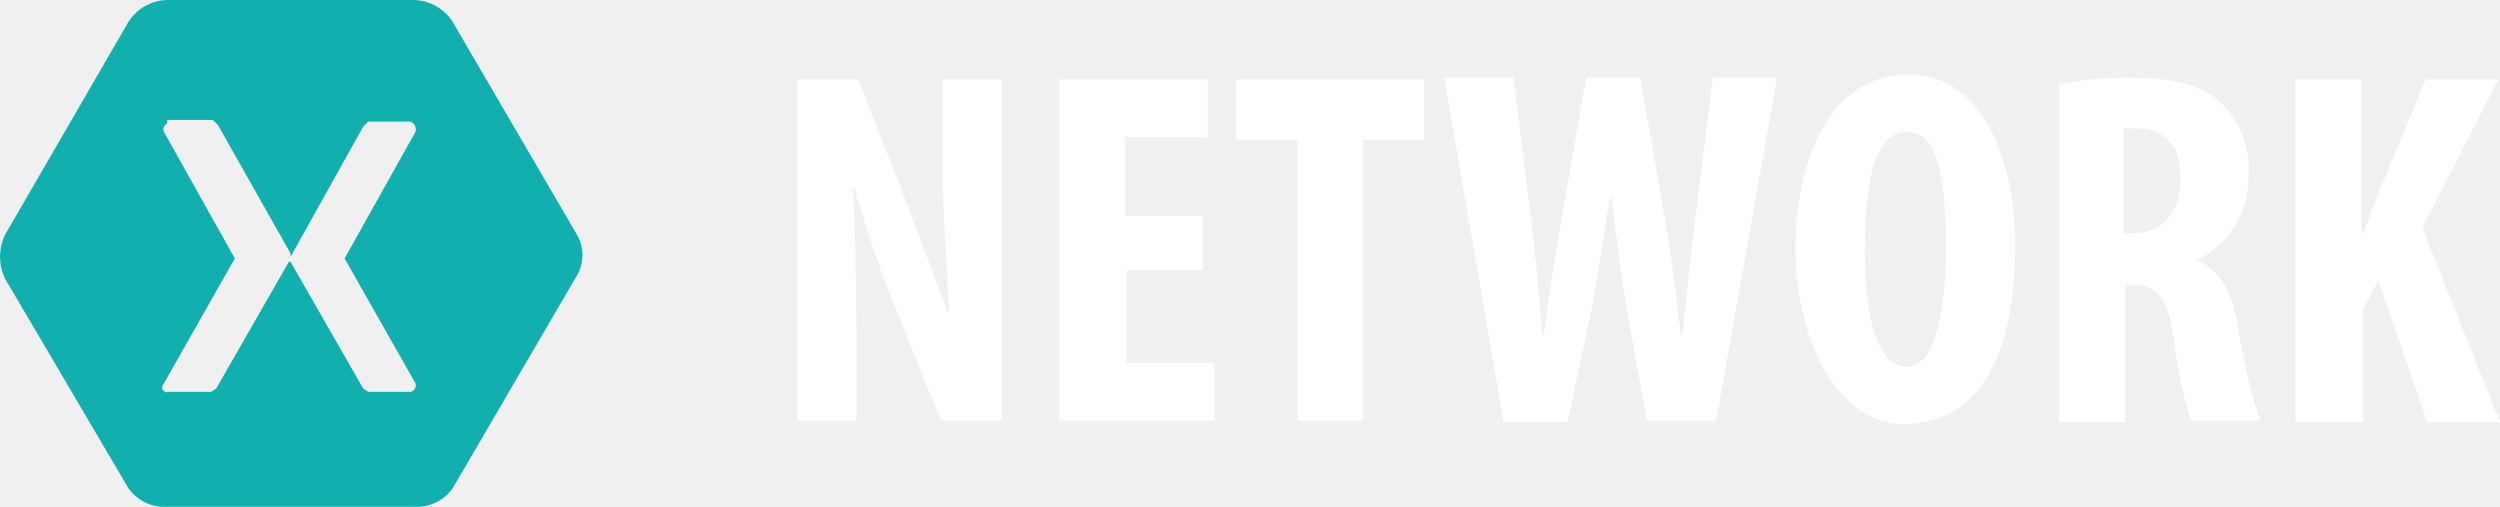
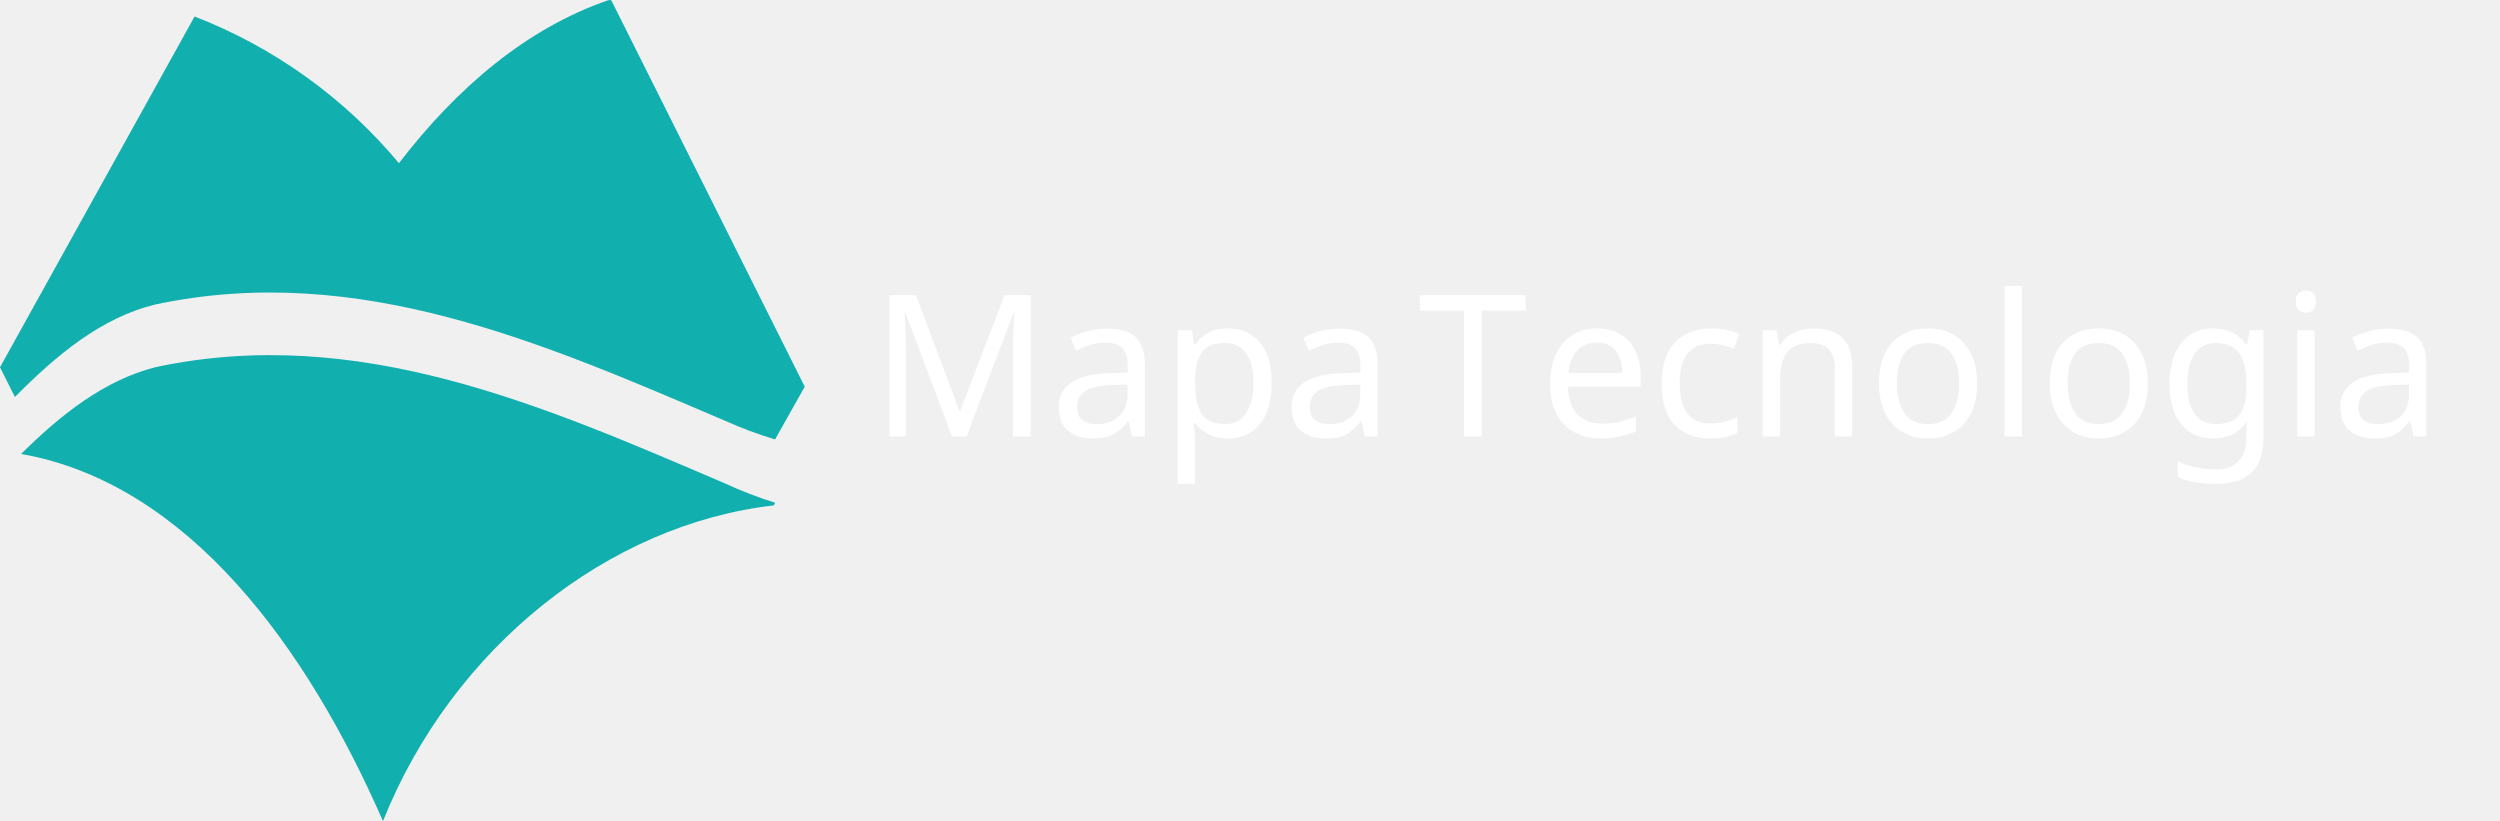
- <svg xmlns="http://www.w3.org/2000/svg" id="Pagina_inicia_Movil" data-name="Pagina inicia Movil" viewBox="0 0 148 30">
+ <svg xmlns="http://www.w3.org/2000/svg" id="Capa_1" data-name="Capa 1" viewBox="0 0 189.5 62.23">
  <defs>
-     <style>.cls-1{fill:#fff;}.cls-2{fill:#12afaf;}</style>
+     <style>.cls-1{fill:#12afaf;}.cls-2{font-size:15px;fill:#fff;font-family:SegoePrint, Segoe Print;}.cls-3{letter-spacing:-0.06em;}</style>
  </defs>
-   <path class="cls-1" d="M1051.4,38.5V18.3h3.6l3.1,7.9,2.2,5.9h0.1c-0.1-2.1-.4-5.7-0.4-9.4V18.3h3.5V38.5h-3.6l-3.1-7.7a62.1,62.1,0,0,1-2-6.1h-0.1c0.1,2,.2,5.2.2,9.2v4.6h-3.5Z" transform="translate(-1004.2 -13.6)" />
-   <path class="cls-1" d="M1075.5,29.6h-4.6v5.5h5.2v3.4h-9.2V18.3h8.8v3.4h-4.9v4.7h4.6v3.2h0Z" transform="translate(-1004.2 -13.6)" />
-   <path class="cls-1" d="M1081,21.9h-3.6V18.3h11.1v3.6h-3.6V38.5H1081V21.9Z" transform="translate(-1004.2 -13.6)" />
-   <path class="cls-1" d="M1093.2,38.5l-3.5-20.3h4.1l1,8.1c0.3,2.3.5,4.6,0.7,7.1h0.1c0.3-2.5.7-4.7,1.1-7.1l1.4-8.1h3.2l1.4,8c0.4,2.3.7,4.5,1,7.2h0.1c0.3-2.6.5-4.8,0.8-7.2l1-8h3.8l-3.6,20.3h-4.1l-1.2-6.6c-0.3-1.9-.6-4.2-0.9-6.6h-0.1c-0.4,2.4-.7,4.7-1.1,6.7l-1.4,6.6h-3.8Z" transform="translate(-1004.2 -13.6)" />
-   <path class="cls-1" d="M1123.5,28c0,7.6-2.7,10.7-6.6,10.7s-6.4-4.9-6.4-10.4,2.2-10.3,6.7-10.3S1123.5,23.4,1123.5,28Zm-8.9.4c0,4.6.9,6.9,2.5,6.9s2.3-3,2.3-7.1-0.5-6.8-2.3-6.8S1114.6,24,1114.6,28.4Z" transform="translate(-1004.2 -13.6)" />
-   <path class="cls-1" d="M1126,18.6a20.9,20.9,0,0,1,4.3-.4c2.2,0,4.1.3,5.4,1.5a5.4,5.4,0,0,1,1.6,4.2,5.3,5.3,0,0,1-3.1,5.1h0c1.4,0.5,2.1,1.8,2.5,4a33.9,33.9,0,0,0,1.3,5.5h-4.1a27.3,27.3,0,0,1-1-4.8c-0.4-2.5-1-3.2-2.3-3.2H1130v8.1h-3.9v-20H1126Zm3.9,8.8h0.7c1.7,0,2.7-1.4,2.7-3.2s-0.7-2.9-2.5-3h-0.9v6.2Z" transform="translate(-1004.2 -13.6)" />
-   <path class="cls-1" d="M1140.1,18.3h3.9v9.1h0.1l1-2.6,2.7-6.5h4.3l-4.5,8.8,4.6,11.5h-4.3l-2.9-8.4-0.9,1.7v6.7h-4V18.3h0Z" transform="translate(-1004.2 -13.6)" />
-   <g id="Logo">
-     <g id="xamagon">
-       <path id="Logo-2" class="cls-2" d="M1014.1,13.6a2.8,2.8,0,0,0-2.3,1.3l-7.3,12.6a3,3,0,0,0,0,2.6l7.3,12.4a2.6,2.6,0,0,0,2.3,1.1h14.6a2.6,2.6,0,0,0,2.3-1.1l7.3-12.5a2.4,2.4,0,0,0,0-2.6L1031,14.9a2.8,2.8,0,0,0-2.3-1.3h-14.6Zm0.1,7.1h2.6l0.3,0.3,4.3,7.6v0.2h0l4.3-7.7,0.3-.3h2.5a0.5,0.5,0,0,1,.3.6l-4.2,7.5,4.2,7.4a0.4,0.4,0,0,1-.3.5H1026l-0.3-.2-4.3-7.5h-0.1l-4.3,7.5-0.3.2h-2.5a0.3,0.3,0,0,1-.4-0.2,0.4,0.4,0,0,1,.1-0.3l4.2-7.4-4.2-7.5a0.4,0.4,0,0,1,.2-0.5h0V20.7Z" transform="translate(-1004.2 -13.6)" />
-     </g>
-   </g>
+   <path class="cls-1" d="M59.22,58.34C45.48,52.46,31.4,46.22,16,49.53c-3.86,1-7.11,3.56-10.15,6.57C18.54,58.34,27.54,70.8,33.28,83.93,38.54,70.78,50.37,61.43,62.9,60l.11-.2A31.25,31.25,0,0,1,59.22,58.34Z" transform="translate(-4.25 -21.69)" />
+   <path class="cls-1" d="M50.58,21.7h-.21c-6.16,2.12-11.45,6.59-15.88,12.36l0,0,0,0-.43.56.43-.56A38.13,38.13,0,0,0,19,22.94L4.25,49.53l1.13,2.25c3.17-3.2,6.55-6,10.6-7,15.42-3.3,29.49,2.94,43.24,8.81A31.26,31.26,0,0,0,63,55L65.25,51Z" transform="translate(-4.25 -21.69)" />
+   <text class="cls-2" transform="translate(65.97 33.08)">Mapa<tspan class="cls-3" x="41.5" y="0">T</tspan>
+     <tspan x="50.7" y="0">ecnologia</tspan>
+   </text>
</svg>
